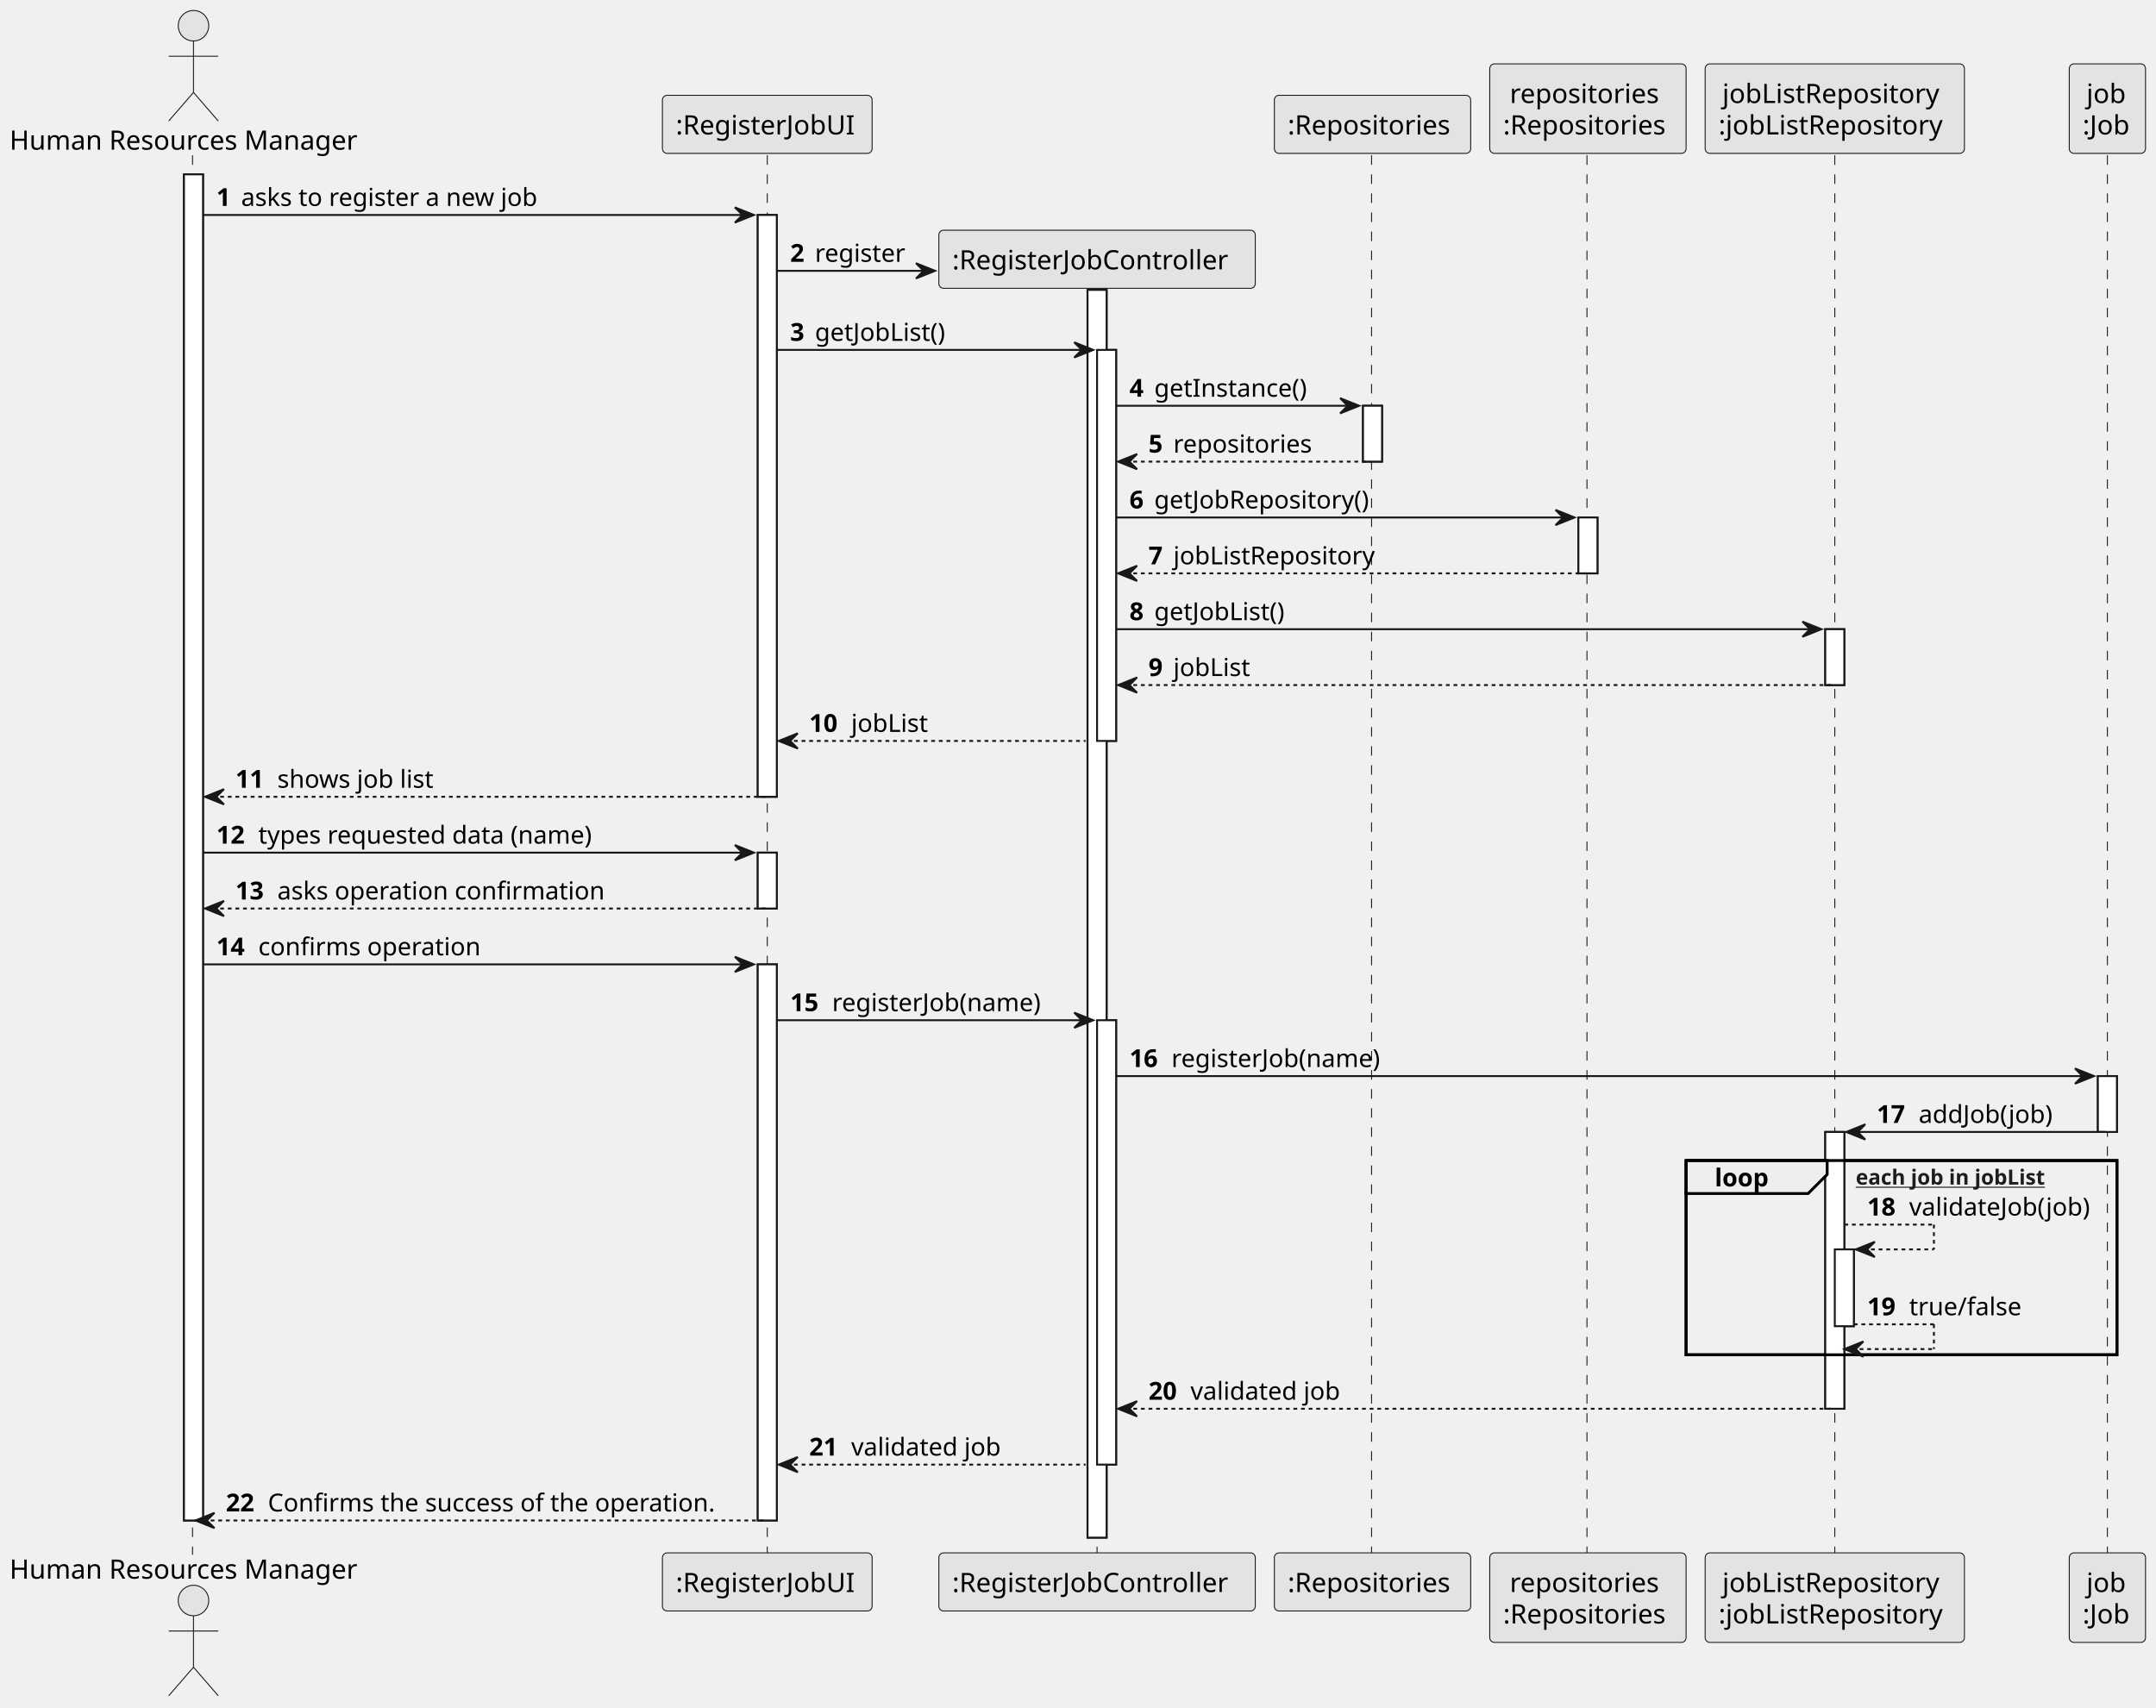
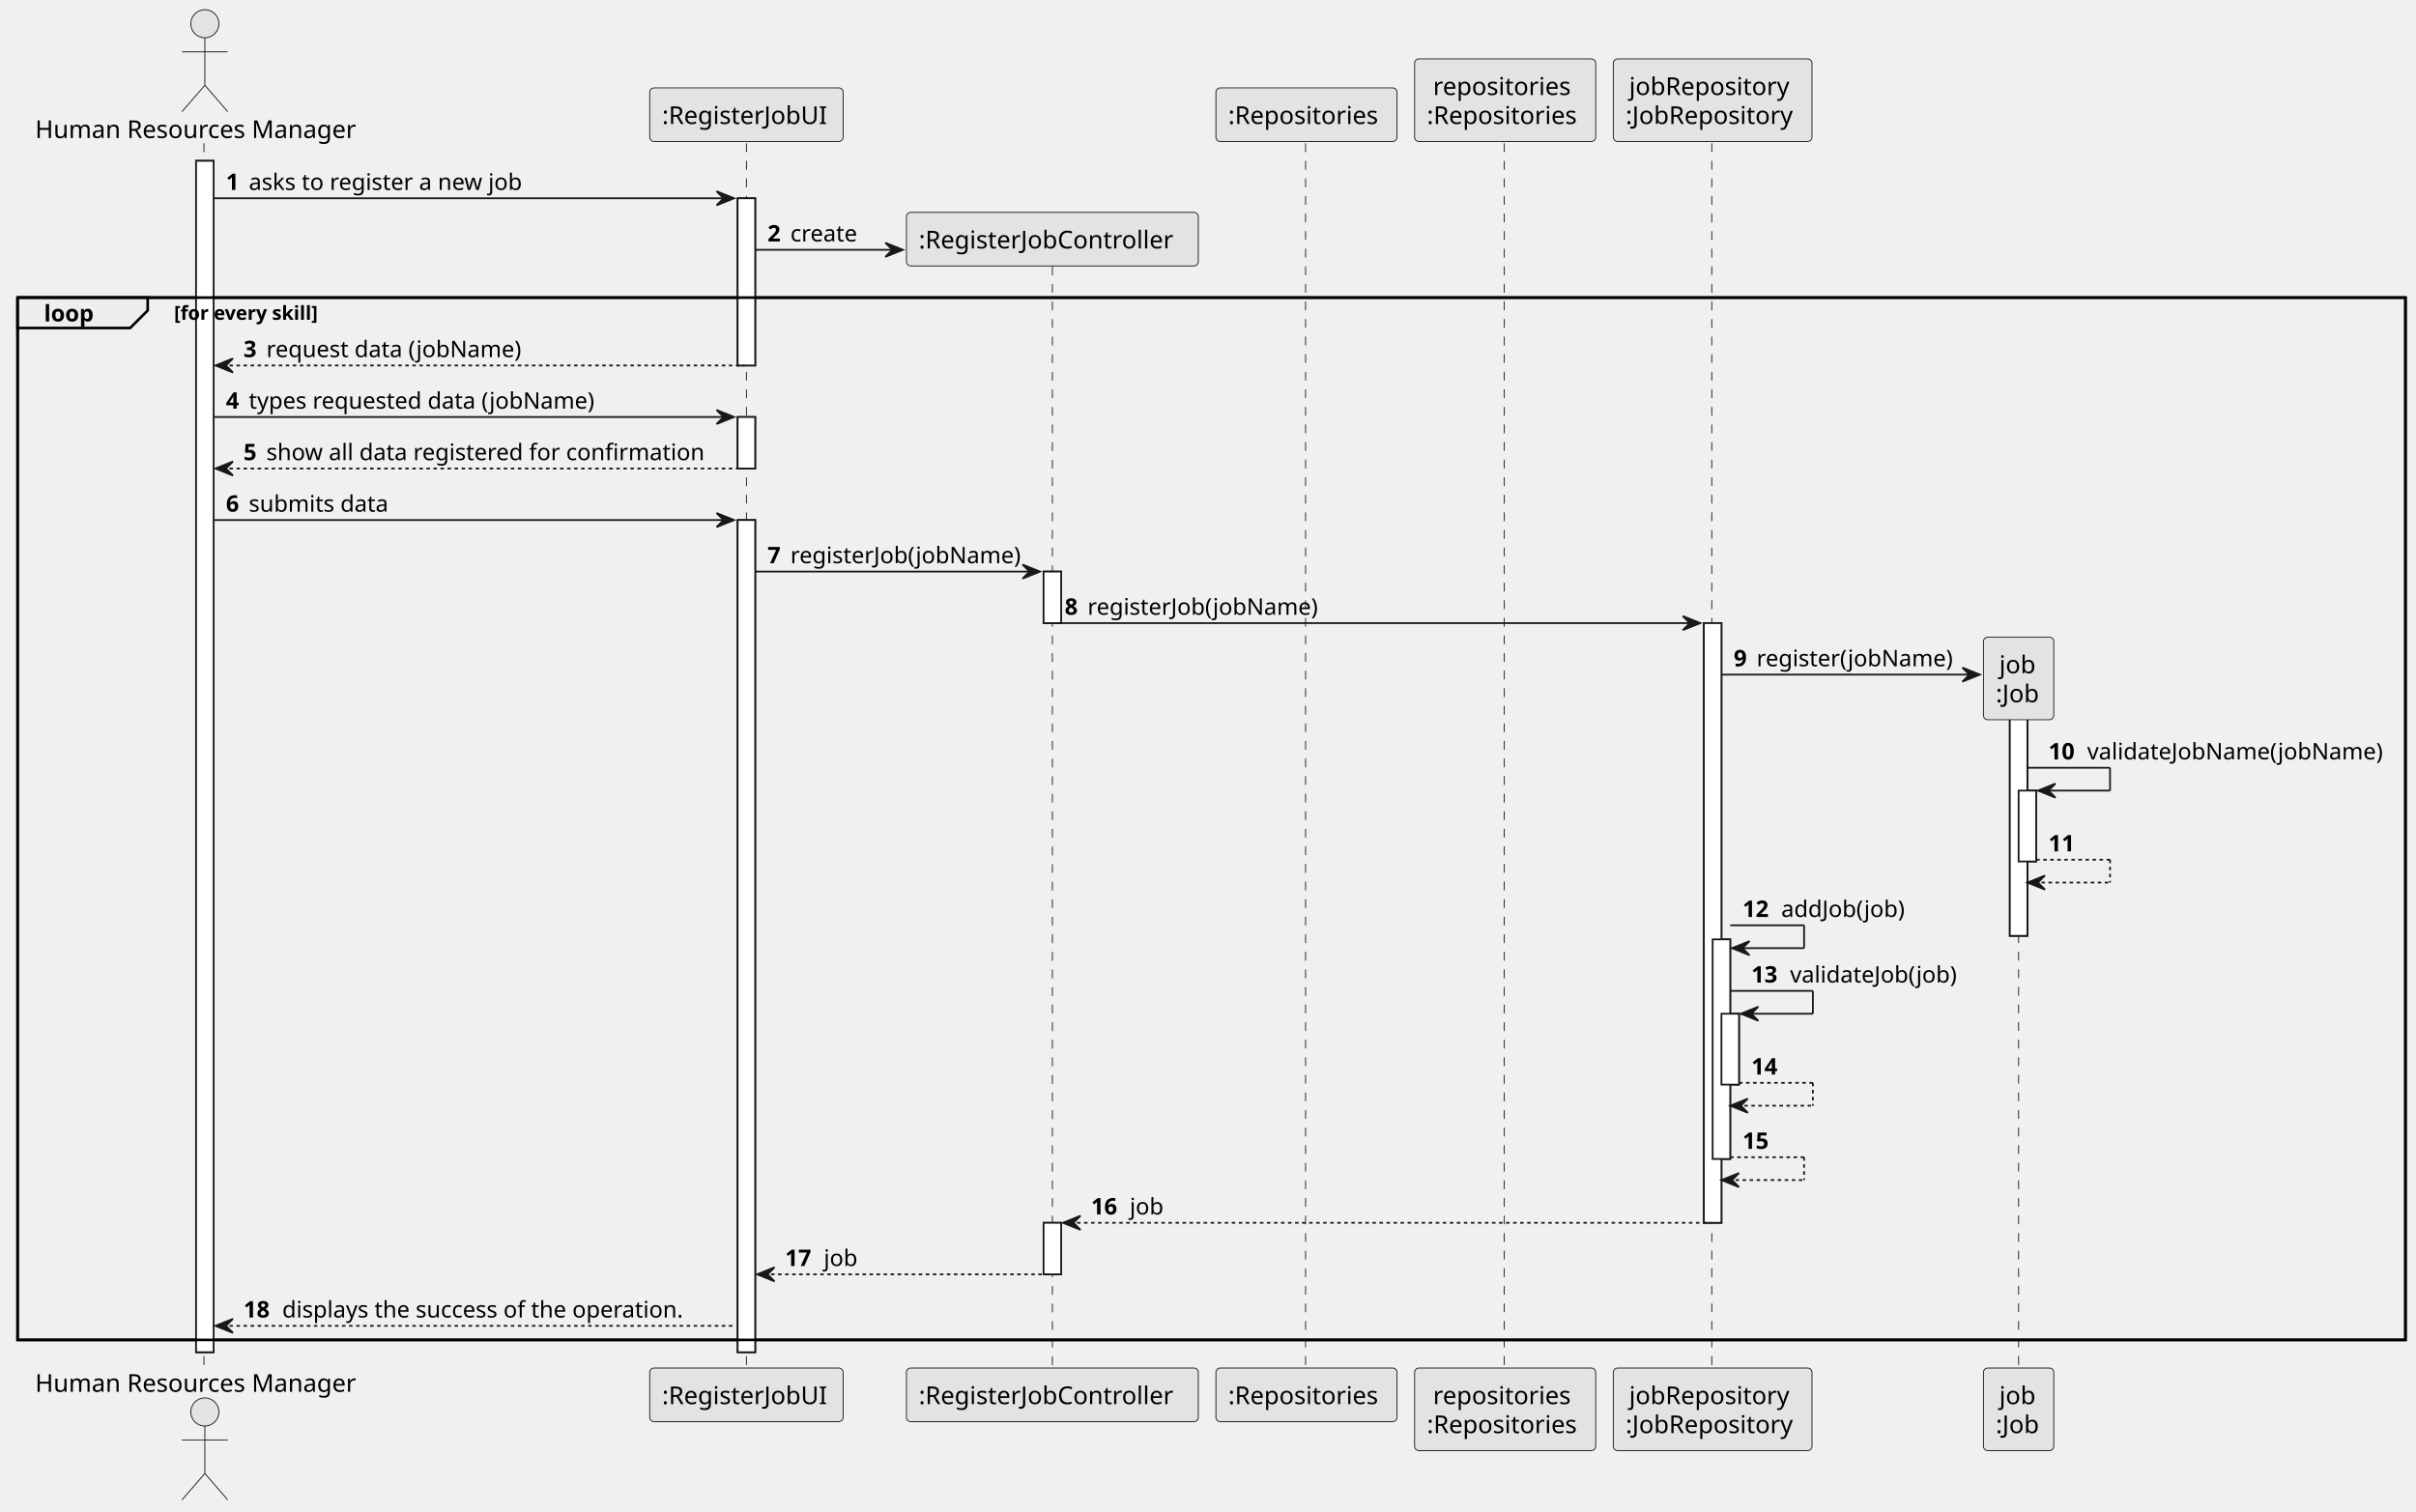
- <svg xmlns="http://www.w3.org/2000/svg" xmlns:xlink="http://www.w3.org/1999/xlink" contentStyleType="text/css" height="896px" preserveAspectRatio="none" style="width:1131px;height:896px;background:#FFFFFF;" version="1.1" viewBox="0 0 1131 896" width="1131px" zoomAndPan="magnify">
+ <svg xmlns="http://www.w3.org/2000/svg" contentStyleType="text/css" height="860px" preserveAspectRatio="none" style="width:1374px;height:860px;background:#FFFFFF;" version="1.1" viewBox="0 0 1374 860" width="1374px" zoomAndPan="magnify">
  <defs />
  <g>
-     <rect fill="#FFFFFF" height="706.32" style="stroke:#181818;stroke-width:1.0;" width="10" x="96.5" y="91.488" />
-     <rect fill="#FFFFFF" height="305.283" style="stroke:#181818;stroke-width:1.0;" width="10" x="397.5" y="112.799" />
-     <rect fill="#FFFFFF" height="29.311" style="stroke:#181818;stroke-width:1.0;" width="10" x="397.5" y="447.393" />
-     <rect fill="#FFFFFF" height="291.795" style="stroke:#181818;stroke-width:1.0;" width="10" x="397.5" y="506.014" />
-     <rect fill="#FFFFFF" height="654.699" style="stroke:#181818;stroke-width:1.0;" width="10" x="570.5" y="152.109" />
-     <rect fill="#FFFFFF" height="205.174" style="stroke:#181818;stroke-width:1.0;" width="10" x="575.5" y="183.598" />
-     <rect fill="#FFFFFF" height="233.174" style="stroke:#181818;stroke-width:1.0;" width="10" x="575.5" y="535.324" />
-     <rect fill="#FFFFFF" height="29.311" style="stroke:#181818;stroke-width:1.0;" width="10" x="715" y="212.908" />
-     <rect fill="#FFFFFF" height="29.311" style="stroke:#181818;stroke-width:1.0;" width="10" x="828" y="271.529" />
-     <rect fill="#FFFFFF" height="29.311" style="stroke:#181818;stroke-width:1.0;" width="10" x="957.5" y="330.15" />
-     <rect fill="#FFFFFF" height="145.242" style="stroke:#181818;stroke-width:1.0;" width="10" x="957.5" y="593.945" />
-     <rect fill="#FFFFFF" height="40.31" style="stroke:#181818;stroke-width:1.0;" width="10" x="962.5" y="655.566" />
-     <rect fill="#FFFFFF" height="29.311" style="stroke:#181818;stroke-width:1.0;" width="10" x="1100.5" y="564.635" />
-     <rect fill="none" height="101.932" style="stroke:#000000;stroke-width:1.5;" width="226" x="884.5" y="608.945" />
-     <line style="stroke:#181818;stroke-width:0.5;stroke-dasharray:5.0,5.0;" x1="101" x2="101" y1="81.488" y2="815.809" />
-     <line style="stroke:#181818;stroke-width:0.5;stroke-dasharray:5.0,5.0;" x1="402.5" x2="402.5" y1="81.488" y2="815.809" />
-     <line style="stroke:#181818;stroke-width:0.5;stroke-dasharray:5.0,5.0;" x1="575.5" x2="575.5" y1="151.543" y2="815.809" />
-     <line style="stroke:#181818;stroke-width:0.5;stroke-dasharray:5.0,5.0;" x1="719.5" x2="719.5" y1="81.488" y2="815.809" />
-     <line style="stroke:#181818;stroke-width:0.5;stroke-dasharray:5.0,5.0;" x1="832.5" x2="832.5" y1="81.488" y2="815.809" />
-     <line style="stroke:#181818;stroke-width:0.5;stroke-dasharray:5.0,5.0;" x1="962.5" x2="962.5" y1="81.488" y2="815.809" />
-     <line style="stroke:#181818;stroke-width:0.5;stroke-dasharray:5.0,5.0;" x1="1105.5" x2="1105.5" y1="81.488" y2="815.809" />
-     <text fill="#000000" font-family="sans-serif" font-size="14" lengthAdjust="spacing" textLength="187" x="5" y="78.535">Human Resources Manager</text>
-     <ellipse cx="101.5" cy="13.5" fill="#E3E3E3" rx="8" ry="8" style="stroke:#181818;stroke-width:0.5;" />
-     <path d="M101.5,21.5 L101.5,48.5 M88.5,29.5 L114.5,29.5 M101.5,48.5 L88.5,63.5 M101.5,48.5 L114.5,63.5 " fill="none" style="stroke:#181818;stroke-width:0.5;" />
-     <text fill="#000000" font-family="sans-serif" font-size="14" lengthAdjust="spacing" textLength="187" x="5" y="828.344">Human Resources Manager</text>
-     <ellipse cx="101.5" cy="839.797" fill="#E3E3E3" rx="8" ry="8" style="stroke:#181818;stroke-width:0.5;" />
-     <path d="M101.5,847.797 L101.5,874.797 M88.5,855.797 L114.5,855.797 M101.5,874.797 L88.5,889.797 M101.5,874.797 L114.5,889.797 " fill="none" style="stroke:#181818;stroke-width:0.5;" />
-     <rect fill="#E3E3E3" height="30.488" rx="2.5" ry="2.5" style="stroke:#181818;stroke-width:0.5;" width="110" x="347.5" y="50" />
-     <text fill="#000000" font-family="sans-serif" font-size="14" lengthAdjust="spacing" textLength="96" x="354.5" y="70.535">:RegisterJobUI</text>
-     <rect fill="#E3E3E3" height="30.488" rx="2.5" ry="2.5" style="stroke:#181818;stroke-width:0.5;" width="110" x="347.5" y="814.809" />
-     <text fill="#000000" font-family="sans-serif" font-size="14" lengthAdjust="spacing" textLength="96" x="354.5" y="835.344">:RegisterJobUI</text>
-     <rect fill="#E3E3E3" height="30.488" rx="2.5" ry="2.5" style="stroke:#181818;stroke-width:0.5;" width="166" x="492.5" y="814.809" />
-     <text fill="#000000" font-family="sans-serif" font-size="14" lengthAdjust="spacing" textLength="152" x="499.5" y="835.344">:RegisterJobController</text>
-     <rect fill="#E3E3E3" height="30.488" rx="2.5" ry="2.5" style="stroke:#181818;stroke-width:0.5;" width="103" x="668.5" y="50" />
-     <text fill="#000000" font-family="sans-serif" font-size="14" lengthAdjust="spacing" textLength="89" x="675.5" y="70.535">:Repositories</text>
-     <rect fill="#E3E3E3" height="30.488" rx="2.5" ry="2.5" style="stroke:#181818;stroke-width:0.5;" width="103" x="668.5" y="814.809" />
-     <text fill="#000000" font-family="sans-serif" font-size="14" lengthAdjust="spacing" textLength="89" x="675.5" y="835.344">:Repositories</text>
-     <rect fill="#E3E3E3" height="46.977" rx="2.5" ry="2.5" style="stroke:#181818;stroke-width:0.5;" width="103" x="781.5" y="33.512" />
-     <text fill="#000000" font-family="sans-serif" font-size="14" lengthAdjust="spacing" textLength="82" x="792" y="54.047">repositories</text>
-     <text fill="#000000" font-family="sans-serif" font-size="14" lengthAdjust="spacing" textLength="89" x="788.5" y="70.535">:Repositories</text>
-     <rect fill="#E3E3E3" height="46.977" rx="2.5" ry="2.5" style="stroke:#181818;stroke-width:0.5;" width="103" x="781.5" y="814.809" />
-     <text fill="#000000" font-family="sans-serif" font-size="14" lengthAdjust="spacing" textLength="82" x="792" y="835.344">repositories</text>
-     <text fill="#000000" font-family="sans-serif" font-size="14" lengthAdjust="spacing" textLength="89" x="788.5" y="851.832">:Repositories</text>
-     <rect fill="#E3E3E3" height="46.977" rx="2.5" ry="2.5" style="stroke:#181818;stroke-width:0.5;" width="136" x="894.5" y="33.512" />
-     <text fill="#000000" font-family="sans-serif" font-size="14" lengthAdjust="spacing" textLength="118" x="903.5" y="54.047">jobListRepository</text>
-     <text fill="#000000" font-family="sans-serif" font-size="14" lengthAdjust="spacing" textLength="122" x="901.5" y="70.535">:jobListRepository</text>
-     <rect fill="#E3E3E3" height="46.977" rx="2.5" ry="2.5" style="stroke:#181818;stroke-width:0.5;" width="136" x="894.5" y="814.809" />
-     <text fill="#000000" font-family="sans-serif" font-size="14" lengthAdjust="spacing" textLength="118" x="903.5" y="835.344">jobListRepository</text>
-     <text fill="#000000" font-family="sans-serif" font-size="14" lengthAdjust="spacing" textLength="122" x="901.5" y="851.832">:jobListRepository</text>
-     <rect fill="#E3E3E3" height="46.977" rx="2.5" ry="2.5" style="stroke:#181818;stroke-width:0.5;" width="40" x="1085.5" y="33.512" />
-     <text fill="#000000" font-family="sans-serif" font-size="14" lengthAdjust="spacing" textLength="22" x="1094.5" y="54.047">job</text>
-     <text fill="#000000" font-family="sans-serif" font-size="14" lengthAdjust="spacing" textLength="26" x="1092.5" y="70.535">:Job</text>
-     <rect fill="#E3E3E3" height="46.977" rx="2.5" ry="2.5" style="stroke:#181818;stroke-width:0.5;" width="40" x="1085.5" y="814.809" />
-     <text fill="#000000" font-family="sans-serif" font-size="14" lengthAdjust="spacing" textLength="22" x="1094.5" y="835.344">job</text>
-     <text fill="#000000" font-family="sans-serif" font-size="14" lengthAdjust="spacing" textLength="26" x="1092.5" y="851.832">:Job</text>
-     <rect fill="#FFFFFF" height="706.32" style="stroke:#181818;stroke-width:1.0;" width="10" x="96.5" y="91.488" />
-     <rect fill="#FFFFFF" height="305.283" style="stroke:#181818;stroke-width:1.0;" width="10" x="397.5" y="112.799" />
-     <rect fill="#FFFFFF" height="29.311" style="stroke:#181818;stroke-width:1.0;" width="10" x="397.5" y="447.393" />
-     <rect fill="#FFFFFF" height="291.795" style="stroke:#181818;stroke-width:1.0;" width="10" x="397.5" y="506.014" />
-     <rect fill="#FFFFFF" height="654.699" style="stroke:#181818;stroke-width:1.0;" width="10" x="570.5" y="152.109" />
-     <rect fill="#FFFFFF" height="205.174" style="stroke:#181818;stroke-width:1.0;" width="10" x="575.5" y="183.598" />
-     <rect fill="#FFFFFF" height="233.174" style="stroke:#181818;stroke-width:1.0;" width="10" x="575.5" y="535.324" />
-     <rect fill="#FFFFFF" height="29.311" style="stroke:#181818;stroke-width:1.0;" width="10" x="715" y="212.908" />
-     <rect fill="#FFFFFF" height="29.311" style="stroke:#181818;stroke-width:1.0;" width="10" x="828" y="271.529" />
-     <rect fill="#FFFFFF" height="29.311" style="stroke:#181818;stroke-width:1.0;" width="10" x="957.5" y="330.15" />
-     <rect fill="#FFFFFF" height="145.242" style="stroke:#181818;stroke-width:1.0;" width="10" x="957.5" y="593.945" />
-     <rect fill="#FFFFFF" height="40.31" style="stroke:#181818;stroke-width:1.0;" width="10" x="962.5" y="655.566" />
-     <rect fill="#FFFFFF" height="29.311" style="stroke:#181818;stroke-width:1.0;" width="10" x="1100.5" y="564.635" />
-     <polygon fill="#181818" points="385.5,108.799,395.5,112.799,385.5,116.799,389.5,112.799" style="stroke:#181818;stroke-width:1.0;" />
-     <line style="stroke:#181818;stroke-width:1.0;" x1="106.5" x2="391.5" y1="112.799" y2="112.799" />
-     <text fill="#000000" font-family="sans-serif" font-size="13" font-weight="bold" lengthAdjust="spacing" textLength="9" x="113.5" y="108.057">1</text>
-     <text fill="#000000" font-family="sans-serif" font-size="13" lengthAdjust="spacing" textLength="162" x="126.5" y="108.057">asks to register a new job</text>
-     <polygon fill="#181818" points="480.5,138.109,490.5,142.109,480.5,146.109,484.5,142.109" style="stroke:#181818;stroke-width:1.0;" />
-     <line style="stroke:#181818;stroke-width:1.0;" x1="407.5" x2="486.5" y1="142.109" y2="142.109" />
-     <text fill="#000000" font-family="sans-serif" font-size="13" font-weight="bold" lengthAdjust="spacing" textLength="9" x="414.5" y="137.367">2</text>
-     <text fill="#000000" font-family="sans-serif" font-size="13" lengthAdjust="spacing" textLength="48" x="427.5" y="137.367">register</text>
-     <rect fill="#E3E3E3" height="30.488" rx="2.5" ry="2.5" style="stroke:#181818;stroke-width:0.5;" width="166" x="492.5" y="120.799" />
-     <text fill="#000000" font-family="sans-serif" font-size="14" lengthAdjust="spacing" textLength="152" x="499.5" y="141.334">:RegisterJobController</text>
-     <polygon fill="#181818" points="563.5,179.598,573.5,183.598,563.5,187.598,567.5,183.598" style="stroke:#181818;stroke-width:1.0;" />
-     <line style="stroke:#181818;stroke-width:1.0;" x1="407.5" x2="569.5" y1="183.598" y2="183.598" />
-     <text fill="#000000" font-family="sans-serif" font-size="13" font-weight="bold" lengthAdjust="spacing" textLength="9" x="414.5" y="178.856">3</text>
-     <text fill="#000000" font-family="sans-serif" font-size="13" lengthAdjust="spacing" textLength="71" x="427.5" y="178.856">getJobList()</text>
-     <polygon fill="#181818" points="703,208.908,713,212.908,703,216.908,707,212.908" style="stroke:#181818;stroke-width:1.0;" />
-     <line style="stroke:#181818;stroke-width:1.0;" x1="585.5" x2="709" y1="212.908" y2="212.908" />
-     <text fill="#000000" font-family="sans-serif" font-size="13" font-weight="bold" lengthAdjust="spacing" textLength="9" x="592.5" y="208.166">4</text>
-     <text fill="#000000" font-family="sans-serif" font-size="13" lengthAdjust="spacing" textLength="81" x="605.5" y="208.166">getInstance()</text>
-     <polygon fill="#181818" points="596.5,238.219,586.5,242.219,596.5,246.219,592.5,242.219" style="stroke:#181818;stroke-width:1.0;" />
-     <line style="stroke:#181818;stroke-width:1.0;stroke-dasharray:2.0,2.0;" x1="590.5" x2="719" y1="242.219" y2="242.219" />
-     <text fill="#000000" font-family="sans-serif" font-size="13" font-weight="bold" lengthAdjust="spacing" textLength="9" x="602.5" y="237.477">5</text>
-     <text fill="#000000" font-family="sans-serif" font-size="13" lengthAdjust="spacing" textLength="75" x="615.5" y="237.477">repositories</text>
-     <polygon fill="#181818" points="816,267.529,826,271.529,816,275.529,820,271.529" style="stroke:#181818;stroke-width:1.0;" />
-     <line style="stroke:#181818;stroke-width:1.0;" x1="585.5" x2="822" y1="271.529" y2="271.529" />
-     <text fill="#000000" font-family="sans-serif" font-size="13" font-weight="bold" lengthAdjust="spacing" textLength="9" x="592.5" y="266.787">6</text>
-     <text fill="#000000" font-family="sans-serif" font-size="13" lengthAdjust="spacing" textLength="115" x="605.5" y="266.787">getJobRepository()</text>
-     <polygon fill="#181818" points="596.5,296.84,586.5,300.84,596.5,304.84,592.5,300.84" style="stroke:#181818;stroke-width:1.0;" />
-     <line style="stroke:#181818;stroke-width:1.0;stroke-dasharray:2.0,2.0;" x1="590.5" x2="832" y1="300.84" y2="300.84" />
-     <text fill="#000000" font-family="sans-serif" font-size="13" font-weight="bold" lengthAdjust="spacing" textLength="9" x="602.5" y="296.098">7</text>
-     <text fill="#000000" font-family="sans-serif" font-size="13" lengthAdjust="spacing" textLength="110" x="615.5" y="296.098">jobListRepository</text>
-     <polygon fill="#181818" points="945.5,326.15,955.5,330.15,945.5,334.15,949.5,330.15" style="stroke:#181818;stroke-width:1.0;" />
-     <line style="stroke:#181818;stroke-width:1.0;" x1="585.5" x2="951.5" y1="330.15" y2="330.15" />
-     <text fill="#000000" font-family="sans-serif" font-size="13" font-weight="bold" lengthAdjust="spacing" textLength="9" x="592.5" y="325.408">8</text>
-     <text fill="#000000" font-family="sans-serif" font-size="13" lengthAdjust="spacing" textLength="71" x="605.5" y="325.408">getJobList()</text>
-     <polygon fill="#181818" points="596.5,355.461,586.5,359.461,596.5,363.461,592.5,359.461" style="stroke:#181818;stroke-width:1.0;" />
-     <line style="stroke:#181818;stroke-width:1.0;stroke-dasharray:2.0,2.0;" x1="590.5" x2="961.5" y1="359.461" y2="359.461" />
-     <text fill="#000000" font-family="sans-serif" font-size="13" font-weight="bold" lengthAdjust="spacing" textLength="9" x="602.5" y="354.719">9</text>
-     <text fill="#000000" font-family="sans-serif" font-size="13" lengthAdjust="spacing" textLength="43" x="615.5" y="354.719">jobList</text>
-     <polygon fill="#181818" points="418.5,384.772,408.5,388.772,418.5,392.772,414.5,388.772" style="stroke:#181818;stroke-width:1.0;" />
-     <line style="stroke:#181818;stroke-width:1.0;stroke-dasharray:2.0,2.0;" x1="412.5" x2="569.5" y1="388.772" y2="388.772" />
-     <text fill="#000000" font-family="sans-serif" font-size="13" font-weight="bold" lengthAdjust="spacing" textLength="18" x="424.5" y="384.029">10</text>
-     <text fill="#000000" font-family="sans-serif" font-size="13" lengthAdjust="spacing" textLength="43" x="446.5" y="384.029">jobList</text>
-     <polygon fill="#181818" points="117.5,414.082,107.5,418.082,117.5,422.082,113.5,418.082" style="stroke:#181818;stroke-width:1.0;" />
-     <line style="stroke:#181818;stroke-width:1.0;stroke-dasharray:2.0,2.0;" x1="111.5" x2="401.5" y1="418.082" y2="418.082" />
-     <text fill="#000000" font-family="sans-serif" font-size="13" font-weight="bold" lengthAdjust="spacing" textLength="18" x="123.5" y="413.34">11</text>
-     <text fill="#000000" font-family="sans-serif" font-size="13" lengthAdjust="spacing" textLength="88" x="145.5" y="413.34">shows job list</text>
-     <polygon fill="#181818" points="385.5,443.393,395.5,447.393,385.5,451.393,389.5,447.393" style="stroke:#181818;stroke-width:1.0;" />
-     <line style="stroke:#181818;stroke-width:1.0;" x1="106.5" x2="391.5" y1="447.393" y2="447.393" />
-     <text fill="#000000" font-family="sans-serif" font-size="13" font-weight="bold" lengthAdjust="spacing" textLength="18" x="113.5" y="442.65">12</text>
-     <text fill="#000000" font-family="sans-serif" font-size="13" lengthAdjust="spacing" textLength="177" x="135.5" y="442.65">types requested data (name)</text>
-     <polygon fill="#181818" points="117.5,472.703,107.5,476.703,117.5,480.703,113.5,476.703" style="stroke:#181818;stroke-width:1.0;" />
-     <line style="stroke:#181818;stroke-width:1.0;stroke-dasharray:2.0,2.0;" x1="111.5" x2="401.5" y1="476.703" y2="476.703" />
-     <text fill="#000000" font-family="sans-serif" font-size="13" font-weight="bold" lengthAdjust="spacing" textLength="18" x="123.5" y="471.961">13</text>
-     <text fill="#000000" font-family="sans-serif" font-size="13" lengthAdjust="spacing" textLength="178" x="145.5" y="471.961">asks operation confirmation</text>
-     <polygon fill="#181818" points="385.5,502.014,395.5,506.014,385.5,510.014,389.5,506.014" style="stroke:#181818;stroke-width:1.0;" />
-     <line style="stroke:#181818;stroke-width:1.0;" x1="106.5" x2="391.5" y1="506.014" y2="506.014" />
-     <text fill="#000000" font-family="sans-serif" font-size="13" font-weight="bold" lengthAdjust="spacing" textLength="18" x="113.5" y="501.272">14</text>
-     <text fill="#000000" font-family="sans-serif" font-size="13" lengthAdjust="spacing" textLength="120" x="135.5" y="501.272">confirms operation</text>
-     <polygon fill="#181818" points="563.5,531.324,573.5,535.324,563.5,539.324,567.5,535.324" style="stroke:#181818;stroke-width:1.0;" />
-     <line style="stroke:#181818;stroke-width:1.0;" x1="407.5" x2="569.5" y1="535.324" y2="535.324" />
-     <text fill="#000000" font-family="sans-serif" font-size="13" font-weight="bold" lengthAdjust="spacing" textLength="18" x="414.5" y="530.582">15</text>
-     <text fill="#000000" font-family="sans-serif" font-size="13" lengthAdjust="spacing" textLength="110" x="436.5" y="530.582">registerJob(name)</text>
-     <polygon fill="#181818" points="1088.5,560.635,1098.5,564.635,1088.5,568.635,1092.5,564.635" style="stroke:#181818;stroke-width:1.0;" />
-     <line style="stroke:#181818;stroke-width:1.0;" x1="585.5" x2="1094.5" y1="564.635" y2="564.635" />
-     <text fill="#000000" font-family="sans-serif" font-size="13" font-weight="bold" lengthAdjust="spacing" textLength="18" x="592.5" y="559.893">16</text>
-     <text fill="#000000" font-family="sans-serif" font-size="13" lengthAdjust="spacing" textLength="110" x="614.5" y="559.893">registerJob(name)</text>
-     <polygon fill="#181818" points="978.5,589.945,968.5,593.945,978.5,597.945,974.5,593.945" style="stroke:#181818;stroke-width:1.0;" />
-     <line style="stroke:#181818;stroke-width:1.0;" x1="972.5" x2="1104.5" y1="593.945" y2="593.945" />
-     <text fill="#000000" font-family="sans-serif" font-size="13" font-weight="bold" lengthAdjust="spacing" textLength="18" x="984.5" y="589.203">17</text>
-     <text fill="#000000" font-family="sans-serif" font-size="13" lengthAdjust="spacing" textLength="71" x="1006.5" y="589.203">addJob(job)</text>
-     <path d="M884.5,608.945 L958.5,608.945 L958.5,616.256 L948.5,626.256 L884.5,626.256 L884.5,608.945 " fill="#EEEEEE" style="stroke:#000000;stroke-width:1.5;" />
-     <rect fill="none" height="101.932" style="stroke:#000000;stroke-width:1.5;" width="226" x="884.5" y="608.945" />
-     <text fill="#000000" font-family="sans-serif" font-size="13" font-weight="bold" lengthAdjust="spacing" textLength="29" x="899.5" y="622.514">loop</text>
-     <a href="for" target="_top" title="for" xlink:actuate="onRequest" xlink:href="for" xlink:show="new" xlink:title="for" xlink:type="simple">
-       <text fill="#1D1D1D" font-family="sans-serif" font-size="11" font-weight="bold" lengthAdjust="spacing" text-decoration="underline" textLength="104" x="973.5" y="621.58">each job in jobList</text>
-     </a>
-     <line style="stroke:#181818;stroke-width:1.0;stroke-dasharray:2.0,2.0;" x1="967.5" x2="1014.5" y1="642.566" y2="642.566" />
-     <line style="stroke:#181818;stroke-width:1.0;stroke-dasharray:2.0,2.0;" x1="1014.5" x2="1014.5" y1="642.566" y2="655.566" />
-     <line style="stroke:#181818;stroke-width:1.0;stroke-dasharray:2.0,2.0;" x1="973.5" x2="1014.5" y1="655.566" y2="655.566" />
-     <polygon fill="#181818" points="983.5,651.566,973.5,655.566,983.5,659.566,979.5,655.566" style="stroke:#181818;stroke-width:1.0;" />
-     <text fill="#000000" font-family="sans-serif" font-size="13" font-weight="bold" lengthAdjust="spacing" textLength="18" x="979.5" y="637.824">18</text>
-     <text fill="#000000" font-family="sans-serif" font-size="13" lengthAdjust="spacing" textLength="97" x="1001.5" y="637.824">validateJob(job)</text>
-     <line style="stroke:#181818;stroke-width:1.0;stroke-dasharray:2.0,2.0;" x1="972.5" x2="1014.5" y1="694.877" y2="694.877" />
-     <line style="stroke:#181818;stroke-width:1.0;stroke-dasharray:2.0,2.0;" x1="1014.5" x2="1014.5" y1="694.877" y2="707.877" />
-     <line style="stroke:#181818;stroke-width:1.0;stroke-dasharray:2.0,2.0;" x1="967.5" x2="1014.5" y1="707.877" y2="707.877" />
-     <polygon fill="#181818" points="977.5,703.877,967.5,707.877,977.5,711.877,973.5,707.877" style="stroke:#181818;stroke-width:1.0;" />
-     <text fill="#000000" font-family="sans-serif" font-size="13" font-weight="bold" lengthAdjust="spacing" textLength="18" x="979.5" y="690.135">19</text>
-     <text fill="#000000" font-family="sans-serif" font-size="13" lengthAdjust="spacing" textLength="62" x="1001.5" y="690.135">true/false</text>
-     <polygon fill="#181818" points="596.5,735.188,586.5,739.188,596.5,743.188,592.5,739.188" style="stroke:#181818;stroke-width:1.0;" />
-     <line style="stroke:#181818;stroke-width:1.0;stroke-dasharray:2.0,2.0;" x1="590.5" x2="961.5" y1="739.188" y2="739.188" />
-     <text fill="#000000" font-family="sans-serif" font-size="13" font-weight="bold" lengthAdjust="spacing" textLength="18" x="602.5" y="734.445">20</text>
-     <text fill="#000000" font-family="sans-serif" font-size="13" lengthAdjust="spacing" textLength="81" x="624.5" y="734.445">validated job</text>
-     <polygon fill="#181818" points="418.5,764.498,408.5,768.498,418.5,772.498,414.5,768.498" style="stroke:#181818;stroke-width:1.0;" />
-     <line style="stroke:#181818;stroke-width:1.0;stroke-dasharray:2.0,2.0;" x1="412.5" x2="569.5" y1="768.498" y2="768.498" />
-     <text fill="#000000" font-family="sans-serif" font-size="13" font-weight="bold" lengthAdjust="spacing" textLength="18" x="424.5" y="763.756">21</text>
-     <text fill="#000000" font-family="sans-serif" font-size="13" lengthAdjust="spacing" textLength="81" x="446.5" y="763.756">validated job</text>
-     <polygon fill="#181818" points="112.5,793.809,102.5,797.809,112.5,801.809,108.5,797.809" style="stroke:#181818;stroke-width:1.0;" />
-     <line style="stroke:#181818;stroke-width:1.0;stroke-dasharray:2.0,2.0;" x1="106.5" x2="401.5" y1="797.809" y2="797.809" />
-     <text fill="#000000" font-family="sans-serif" font-size="13" font-weight="bold" lengthAdjust="spacing" textLength="18" x="118.5" y="793.066">22</text>
-     <text fill="#000000" font-family="sans-serif" font-size="13" lengthAdjust="spacing" textLength="245" x="140.5" y="793.066">Confirms the success of the operation.</text>
+     <rect fill="#FFFFFF" height="677.744" style="stroke:#181818;stroke-width:1.0;" width="10" x="111.5" y="91.488" />
+     <rect fill="#FFFFFF" height="95.109" style="stroke:#181818;stroke-width:1.0;" width="10" x="419.5" y="112.799" />
+     <rect fill="#FFFFFF" height="29.311" style="stroke:#181818;stroke-width:1.0;" width="10" x="419.5" y="237.219" />
+     <rect fill="#FFFFFF" height="473.393" style="stroke:#181818;stroke-width:1.0;" width="10" x="419.5" y="295.84" />
+     <rect fill="#FFFFFF" height="29.311" style="stroke:#181818;stroke-width:1.0;" width="10" x="593.5" y="325.15" />
+     <rect fill="#FFFFFF" height="29.311" style="stroke:#181818;stroke-width:1.0;" width="10" x="593.5" y="695.611" />
+     <rect fill="#FFFFFF" height="341.15" style="stroke:#181818;stroke-width:1.0;" width="10" x="969" y="354.461" />
+     <rect fill="#FFFFFF" height="124.932" style="stroke:#181818;stroke-width:1.0;" width="10" x="974" y="534.369" />
+     <rect fill="#FFFFFF" height="40.31" style="stroke:#181818;stroke-width:1.0;" width="10" x="979" y="576.68" />
+     <rect fill="#FFFFFF" height="138.598" style="stroke:#181818;stroke-width:1.0;" width="10" x="1143" y="393.772" />
+     <rect fill="#FFFFFF" height="40.31" style="stroke:#181818;stroke-width:1.0;" width="10" x="1148" y="449.748" />
+     <rect fill="none" height="592.945" style="stroke:#000000;stroke-width:1.5;" width="1358" x="10" y="169.287" />
+     <line style="stroke:#181818;stroke-width:0.5;stroke-dasharray:5.0,5.0;" x1="116" x2="116" y1="81.488" y2="779.232" />
+     <line style="stroke:#181818;stroke-width:0.5;stroke-dasharray:5.0,5.0;" x1="424.5" x2="424.5" y1="81.488" y2="779.232" />
+     <line style="stroke:#181818;stroke-width:0.5;stroke-dasharray:5.0,5.0;" x1="598.5" x2="598.5" y1="151.543" y2="779.232" />
+     <line style="stroke:#181818;stroke-width:0.5;stroke-dasharray:5.0,5.0;" x1="742.5" x2="742.5" y1="81.488" y2="779.232" />
+     <line style="stroke:#181818;stroke-width:0.5;stroke-dasharray:5.0,5.0;" x1="855.5" x2="855.5" y1="81.488" y2="779.232" />
+     <line style="stroke:#181818;stroke-width:0.5;stroke-dasharray:5.0,5.0;" x1="973.5" x2="973.5" y1="81.488" y2="779.232" />
+     <line style="stroke:#181818;stroke-width:0.5;stroke-dasharray:5.0,5.0;" x1="1148" x2="1148" y1="401.449" y2="779.232" />
+     <text fill="#000000" font-family="sans-serif" font-size="14" lengthAdjust="spacing" textLength="187" x="20" y="78.535">Human Resources Manager</text>
+     <ellipse cx="116.5" cy="13.5" fill="#E3E3E3" rx="8" ry="8" style="stroke:#181818;stroke-width:0.5;" />
+     <path d="M116.5,21.5 L116.5,48.5 M103.5,29.5 L129.5,29.5 M116.5,48.5 L103.5,63.5 M116.5,48.5 L129.5,63.5 " fill="none" style="stroke:#181818;stroke-width:0.5;" />
+     <text fill="#000000" font-family="sans-serif" font-size="14" lengthAdjust="spacing" textLength="187" x="20" y="791.768">Human Resources Manager</text>
+     <ellipse cx="116.5" cy="803.221" fill="#E3E3E3" rx="8" ry="8" style="stroke:#181818;stroke-width:0.5;" />
+     <path d="M116.5,811.221 L116.5,838.221 M103.5,819.221 L129.5,819.221 M116.5,838.221 L103.5,853.221 M116.5,838.221 L129.5,853.221 " fill="none" style="stroke:#181818;stroke-width:0.5;" />
+     <rect fill="#E3E3E3" height="30.488" rx="2.5" ry="2.5" style="stroke:#181818;stroke-width:0.5;" width="110" x="369.5" y="50" />
+     <text fill="#000000" font-family="sans-serif" font-size="14" lengthAdjust="spacing" textLength="96" x="376.5" y="70.535">:RegisterJobUI</text>
+     <rect fill="#E3E3E3" height="30.488" rx="2.5" ry="2.5" style="stroke:#181818;stroke-width:0.5;" width="110" x="369.5" y="778.232" />
+     <text fill="#000000" font-family="sans-serif" font-size="14" lengthAdjust="spacing" textLength="96" x="376.5" y="798.768">:RegisterJobUI</text>
+     <rect fill="#E3E3E3" height="30.488" rx="2.5" ry="2.5" style="stroke:#181818;stroke-width:0.5;" width="166" x="515.5" y="778.232" />
+     <text fill="#000000" font-family="sans-serif" font-size="14" lengthAdjust="spacing" textLength="152" x="522.5" y="798.768">:RegisterJobController</text>
+     <rect fill="#E3E3E3" height="30.488" rx="2.5" ry="2.5" style="stroke:#181818;stroke-width:0.5;" width="103" x="691.5" y="50" />
+     <text fill="#000000" font-family="sans-serif" font-size="14" lengthAdjust="spacing" textLength="89" x="698.5" y="70.535">:Repositories</text>
+     <rect fill="#E3E3E3" height="30.488" rx="2.5" ry="2.5" style="stroke:#181818;stroke-width:0.5;" width="103" x="691.5" y="778.232" />
+     <text fill="#000000" font-family="sans-serif" font-size="14" lengthAdjust="spacing" textLength="89" x="698.5" y="798.768">:Repositories</text>
+     <rect fill="#E3E3E3" height="46.977" rx="2.5" ry="2.5" style="stroke:#181818;stroke-width:0.5;" width="103" x="804.5" y="33.512" />
+     <text fill="#000000" font-family="sans-serif" font-size="14" lengthAdjust="spacing" textLength="82" x="815" y="54.047">repositories</text>
+     <text fill="#000000" font-family="sans-serif" font-size="14" lengthAdjust="spacing" textLength="89" x="811.5" y="70.535">:Repositories</text>
+     <rect fill="#E3E3E3" height="46.977" rx="2.5" ry="2.5" style="stroke:#181818;stroke-width:0.5;" width="103" x="804.5" y="778.232" />
+     <text fill="#000000" font-family="sans-serif" font-size="14" lengthAdjust="spacing" textLength="82" x="815" y="798.768">repositories</text>
+     <text fill="#000000" font-family="sans-serif" font-size="14" lengthAdjust="spacing" textLength="89" x="811.5" y="815.256">:Repositories</text>
+     <rect fill="#E3E3E3" height="46.977" rx="2.5" ry="2.5" style="stroke:#181818;stroke-width:0.5;" width="113" x="917.5" y="33.512" />
+     <text fill="#000000" font-family="sans-serif" font-size="14" lengthAdjust="spacing" textLength="95" x="926.5" y="54.047">jobRepository</text>
+     <text fill="#000000" font-family="sans-serif" font-size="14" lengthAdjust="spacing" textLength="99" x="924.5" y="70.535">:JobRepository</text>
+     <rect fill="#E3E3E3" height="46.977" rx="2.5" ry="2.5" style="stroke:#181818;stroke-width:0.5;" width="113" x="917.5" y="778.232" />
+     <text fill="#000000" font-family="sans-serif" font-size="14" lengthAdjust="spacing" textLength="95" x="926.5" y="798.768">jobRepository</text>
+     <text fill="#000000" font-family="sans-serif" font-size="14" lengthAdjust="spacing" textLength="99" x="924.5" y="815.256">:JobRepository</text>
+     <rect fill="#E3E3E3" height="46.977" rx="2.5" ry="2.5" style="stroke:#181818;stroke-width:0.5;" width="40" x="1128" y="778.232" />
+     <text fill="#000000" font-family="sans-serif" font-size="14" lengthAdjust="spacing" textLength="22" x="1137" y="798.768">job</text>
+     <text fill="#000000" font-family="sans-serif" font-size="14" lengthAdjust="spacing" textLength="26" x="1135" y="815.256">:Job</text>
+     <rect fill="#FFFFFF" height="677.744" style="stroke:#181818;stroke-width:1.0;" width="10" x="111.5" y="91.488" />
+     <rect fill="#FFFFFF" height="95.109" style="stroke:#181818;stroke-width:1.0;" width="10" x="419.5" y="112.799" />
+     <rect fill="#FFFFFF" height="29.311" style="stroke:#181818;stroke-width:1.0;" width="10" x="419.5" y="237.219" />
+     <rect fill="#FFFFFF" height="473.393" style="stroke:#181818;stroke-width:1.0;" width="10" x="419.5" y="295.84" />
+     <rect fill="#FFFFFF" height="29.311" style="stroke:#181818;stroke-width:1.0;" width="10" x="593.5" y="325.15" />
+     <rect fill="#FFFFFF" height="29.311" style="stroke:#181818;stroke-width:1.0;" width="10" x="593.5" y="695.611" />
+     <rect fill="#FFFFFF" height="341.15" style="stroke:#181818;stroke-width:1.0;" width="10" x="969" y="354.461" />
+     <rect fill="#FFFFFF" height="124.932" style="stroke:#181818;stroke-width:1.0;" width="10" x="974" y="534.369" />
+     <rect fill="#FFFFFF" height="40.31" style="stroke:#181818;stroke-width:1.0;" width="10" x="979" y="576.68" />
+     <rect fill="#FFFFFF" height="138.598" style="stroke:#181818;stroke-width:1.0;" width="10" x="1143" y="393.772" />
+     <rect fill="#FFFFFF" height="40.31" style="stroke:#181818;stroke-width:1.0;" width="10" x="1148" y="449.748" />
+     <polygon fill="#181818" points="407.5,108.799,417.5,112.799,407.5,116.799,411.5,112.799" style="stroke:#181818;stroke-width:1.0;" />
+     <line style="stroke:#181818;stroke-width:1.0;" x1="121.5" x2="413.5" y1="112.799" y2="112.799" />
+     <text fill="#000000" font-family="sans-serif" font-size="13" font-weight="bold" lengthAdjust="spacing" textLength="9" x="128.5" y="108.057">1</text>
+     <text fill="#000000" font-family="sans-serif" font-size="13" lengthAdjust="spacing" textLength="162" x="141.5" y="108.057">asks to register a new job</text>
+     <polygon fill="#181818" points="503.5,138.109,513.5,142.109,503.5,146.109,507.5,142.109" style="stroke:#181818;stroke-width:1.0;" />
+     <line style="stroke:#181818;stroke-width:1.0;" x1="429.5" x2="509.5" y1="142.109" y2="142.109" />
+     <text fill="#000000" font-family="sans-serif" font-size="13" font-weight="bold" lengthAdjust="spacing" textLength="9" x="436.5" y="137.367">2</text>
+     <text fill="#000000" font-family="sans-serif" font-size="13" lengthAdjust="spacing" textLength="38" x="449.5" y="137.367">create</text>
+     <rect fill="#E3E3E3" height="30.488" rx="2.5" ry="2.5" style="stroke:#181818;stroke-width:0.5;" width="166" x="515.5" y="120.799" />
+     <text fill="#000000" font-family="sans-serif" font-size="14" lengthAdjust="spacing" textLength="152" x="522.5" y="141.334">:RegisterJobController</text>
+     <path d="M10,169.287 L84,169.287 L84,176.598 L74,186.598 L10,186.598 L10,169.287 " fill="#EEEEEE" style="stroke:#000000;stroke-width:1.5;" />
+     <rect fill="none" height="592.945" style="stroke:#000000;stroke-width:1.5;" width="1358" x="10" y="169.287" />
+     <text fill="#000000" font-family="sans-serif" font-size="13" font-weight="bold" lengthAdjust="spacing" textLength="29" x="25" y="182.856">loop</text>
+     <text fill="#000000" font-family="sans-serif" font-size="11" font-weight="bold" lengthAdjust="spacing" textLength="88" x="99" y="181.922">[for every skill]</text>
+     <polygon fill="#181818" points="132.5,203.908,122.5,207.908,132.5,211.908,128.5,207.908" style="stroke:#181818;stroke-width:1.0;" />
+     <line style="stroke:#181818;stroke-width:1.0;stroke-dasharray:2.0,2.0;" x1="126.5" x2="423.5" y1="207.908" y2="207.908" />
+     <text fill="#000000" font-family="sans-serif" font-size="13" font-weight="bold" lengthAdjust="spacing" textLength="9" x="138.5" y="203.166">3</text>
+     <text fill="#000000" font-family="sans-serif" font-size="13" lengthAdjust="spacing" textLength="146" x="151.5" y="203.166">request data (jobName)</text>
+     <polygon fill="#181818" points="407.5,233.219,417.5,237.219,407.5,241.219,411.5,237.219" style="stroke:#181818;stroke-width:1.0;" />
+     <line style="stroke:#181818;stroke-width:1.0;" x1="121.5" x2="413.5" y1="237.219" y2="237.219" />
+     <text fill="#000000" font-family="sans-serif" font-size="13" font-weight="bold" lengthAdjust="spacing" textLength="9" x="128.5" y="232.477">4</text>
+     <text fill="#000000" font-family="sans-serif" font-size="13" lengthAdjust="spacing" textLength="199" x="141.5" y="232.477">types requested data (jobName)</text>
+     <polygon fill="#181818" points="132.5,262.529,122.5,266.529,132.5,270.529,128.5,266.529" style="stroke:#181818;stroke-width:1.0;" />
+     <line style="stroke:#181818;stroke-width:1.0;stroke-dasharray:2.0,2.0;" x1="126.5" x2="423.5" y1="266.529" y2="266.529" />
+     <text fill="#000000" font-family="sans-serif" font-size="13" font-weight="bold" lengthAdjust="spacing" textLength="9" x="138.5" y="261.787">5</text>
+     <text fill="#000000" font-family="sans-serif" font-size="13" lengthAdjust="spacing" textLength="261" x="151.5" y="261.787">show all data registered  for confirmation</text>
+     <polygon fill="#181818" points="407.5,291.84,417.5,295.84,407.5,299.84,411.5,295.84" style="stroke:#181818;stroke-width:1.0;" />
+     <line style="stroke:#181818;stroke-width:1.0;" x1="121.5" x2="413.5" y1="295.84" y2="295.84" />
+     <text fill="#000000" font-family="sans-serif" font-size="13" font-weight="bold" lengthAdjust="spacing" textLength="9" x="128.5" y="291.098">6</text>
+     <text fill="#000000" font-family="sans-serif" font-size="13" lengthAdjust="spacing" textLength="82" x="141.5" y="291.098">submits data</text>
+     <polygon fill="#181818" points="581.5,321.15,591.5,325.15,581.5,329.15,585.5,325.15" style="stroke:#181818;stroke-width:1.0;" />
+     <line style="stroke:#181818;stroke-width:1.0;" x1="429.5" x2="587.5" y1="325.15" y2="325.15" />
+     <text fill="#000000" font-family="sans-serif" font-size="13" font-weight="bold" lengthAdjust="spacing" textLength="9" x="436.5" y="320.408">7</text>
+     <text fill="#000000" font-family="sans-serif" font-size="13" lengthAdjust="spacing" textLength="132" x="449.5" y="320.408">registerJob(jobName)</text>
+     <polygon fill="#181818" points="957,350.461,967,354.461,957,358.461,961,354.461" style="stroke:#181818;stroke-width:1.0;" />
+     <line style="stroke:#181818;stroke-width:1.0;" x1="598.5" x2="963" y1="354.461" y2="354.461" />
+     <text fill="#000000" font-family="sans-serif" font-size="13" font-weight="bold" lengthAdjust="spacing" textLength="9" x="605.5" y="349.719">8</text>
+     <text fill="#000000" font-family="sans-serif" font-size="13" lengthAdjust="spacing" textLength="132" x="618.5" y="349.719">registerJob(jobName)</text>
+     <polygon fill="#181818" points="1116,379.772,1126,383.772,1116,387.772,1120,383.772" style="stroke:#181818;stroke-width:1.0;" />
+     <line style="stroke:#181818;stroke-width:1.0;" x1="979" x2="1122" y1="383.772" y2="383.772" />
+     <text fill="#000000" font-family="sans-serif" font-size="13" font-weight="bold" lengthAdjust="spacing" textLength="9" x="986" y="379.029">9</text>
+     <text fill="#000000" font-family="sans-serif" font-size="13" lengthAdjust="spacing" textLength="112" x="999" y="379.029">register(jobName)</text>
+     <rect fill="#E3E3E3" height="46.977" rx="2.5" ry="2.5" style="stroke:#181818;stroke-width:0.5;" width="40" x="1128" y="362.461" />
+     <text fill="#000000" font-family="sans-serif" font-size="14" lengthAdjust="spacing" textLength="22" x="1137" y="382.996">job</text>
+     <text fill="#000000" font-family="sans-serif" font-size="14" lengthAdjust="spacing" textLength="26" x="1135" y="399.484">:Job</text>
+     <line style="stroke:#181818;stroke-width:1.0;" x1="1153" x2="1200" y1="436.748" y2="436.748" />
+     <line style="stroke:#181818;stroke-width:1.0;" x1="1200" x2="1200" y1="436.748" y2="449.748" />
+     <line style="stroke:#181818;stroke-width:1.0;" x1="1159" x2="1200" y1="449.748" y2="449.748" />
+     <polygon fill="#181818" points="1169,445.748,1159,449.748,1169,453.748,1165,449.748" style="stroke:#181818;stroke-width:1.0;" />
+     <text fill="#000000" font-family="sans-serif" font-size="13" font-weight="bold" lengthAdjust="spacing" textLength="18" x="1165" y="432.006">10</text>
+     <text fill="#000000" font-family="sans-serif" font-size="13" lengthAdjust="spacing" textLength="169" x="1187" y="432.006">validateJobName(jobName)</text>
+     <line style="stroke:#181818;stroke-width:1.0;stroke-dasharray:2.0,2.0;" x1="1158" x2="1200" y1="489.059" y2="489.059" />
+     <line style="stroke:#181818;stroke-width:1.0;stroke-dasharray:2.0,2.0;" x1="1200" x2="1200" y1="489.059" y2="502.059" />
+     <line style="stroke:#181818;stroke-width:1.0;stroke-dasharray:2.0,2.0;" x1="1153" x2="1200" y1="502.059" y2="502.059" />
+     <polygon fill="#181818" points="1163,498.059,1153,502.059,1163,506.059,1159,502.059" style="stroke:#181818;stroke-width:1.0;" />
+     <text fill="#000000" font-family="sans-serif" font-size="13" font-weight="bold" lengthAdjust="spacing" textLength="18" x="1165" y="484.316">11</text>
+     <text fill="#000000" font-family="sans-serif" font-size="13" lengthAdjust="spacing" textLength="4" x="1187" y="484.316"> </text>
+     <line style="stroke:#181818;stroke-width:1.0;" x1="984" x2="1026" y1="526.369" y2="526.369" />
+     <line style="stroke:#181818;stroke-width:1.0;" x1="1026" x2="1026" y1="526.369" y2="539.369" />
+     <line style="stroke:#181818;stroke-width:1.0;" x1="985" x2="1026" y1="539.369" y2="539.369" />
+     <polygon fill="#181818" points="995,535.369,985,539.369,995,543.369,991,539.369" style="stroke:#181818;stroke-width:1.0;" />
+     <text fill="#000000" font-family="sans-serif" font-size="13" font-weight="bold" lengthAdjust="spacing" textLength="18" x="991" y="521.627">12</text>
+     <text fill="#000000" font-family="sans-serif" font-size="13" lengthAdjust="spacing" textLength="71" x="1013" y="521.627">addJob(job)</text>
+     <line style="stroke:#181818;stroke-width:1.0;" x1="984" x2="1031" y1="563.68" y2="563.68" />
+     <line style="stroke:#181818;stroke-width:1.0;" x1="1031" x2="1031" y1="563.68" y2="576.68" />
+     <line style="stroke:#181818;stroke-width:1.0;" x1="990" x2="1031" y1="576.68" y2="576.68" />
+     <polygon fill="#181818" points="1000,572.68,990,576.68,1000,580.68,996,576.68" style="stroke:#181818;stroke-width:1.0;" />
+     <text fill="#000000" font-family="sans-serif" font-size="13" font-weight="bold" lengthAdjust="spacing" textLength="18" x="996" y="558.938">13</text>
+     <text fill="#000000" font-family="sans-serif" font-size="13" lengthAdjust="spacing" textLength="97" x="1018" y="558.938">validateJob(job)</text>
+     <line style="stroke:#181818;stroke-width:1.0;stroke-dasharray:2.0,2.0;" x1="989" x2="1031" y1="615.99" y2="615.99" />
+     <line style="stroke:#181818;stroke-width:1.0;stroke-dasharray:2.0,2.0;" x1="1031" x2="1031" y1="615.99" y2="628.99" />
+     <line style="stroke:#181818;stroke-width:1.0;stroke-dasharray:2.0,2.0;" x1="984" x2="1031" y1="628.99" y2="628.99" />
+     <polygon fill="#181818" points="994,624.99,984,628.99,994,632.99,990,628.99" style="stroke:#181818;stroke-width:1.0;" />
+     <text fill="#000000" font-family="sans-serif" font-size="13" font-weight="bold" lengthAdjust="spacing" textLength="18" x="996" y="611.248">14</text>
+     <text fill="#000000" font-family="sans-serif" font-size="13" lengthAdjust="spacing" textLength="4" x="1018" y="611.248"> </text>
+     <line style="stroke:#181818;stroke-width:1.0;stroke-dasharray:2.0,2.0;" x1="984" x2="1026" y1="658.301" y2="658.301" />
+     <line style="stroke:#181818;stroke-width:1.0;stroke-dasharray:2.0,2.0;" x1="1026" x2="1026" y1="658.301" y2="671.301" />
+     <line style="stroke:#181818;stroke-width:1.0;stroke-dasharray:2.0,2.0;" x1="979" x2="1026" y1="671.301" y2="671.301" />
+     <polygon fill="#181818" points="989,667.301,979,671.301,989,675.301,985,671.301" style="stroke:#181818;stroke-width:1.0;" />
+     <text fill="#000000" font-family="sans-serif" font-size="13" font-weight="bold" lengthAdjust="spacing" textLength="18" x="991" y="653.559">15</text>
+     <text fill="#000000" font-family="sans-serif" font-size="13" lengthAdjust="spacing" textLength="4" x="1013" y="653.559"> </text>
+     <polygon fill="#181818" points="614.5,691.611,604.5,695.611,614.5,699.611,610.5,695.611" style="stroke:#181818;stroke-width:1.0;" />
+     <line style="stroke:#181818;stroke-width:1.0;stroke-dasharray:2.0,2.0;" x1="608.5" x2="973" y1="695.611" y2="695.611" />
+     <text fill="#000000" font-family="sans-serif" font-size="13" font-weight="bold" lengthAdjust="spacing" textLength="18" x="620.5" y="690.869">16</text>
+     <text fill="#000000" font-family="sans-serif" font-size="13" lengthAdjust="spacing" textLength="20" x="642.5" y="690.869">job</text>
+     <polygon fill="#181818" points="440.5,720.922,430.5,724.922,440.5,728.922,436.5,724.922" style="stroke:#181818;stroke-width:1.0;" />
+     <line style="stroke:#181818;stroke-width:1.0;stroke-dasharray:2.0,2.0;" x1="434.5" x2="597.5" y1="724.922" y2="724.922" />
+     <text fill="#000000" font-family="sans-serif" font-size="13" font-weight="bold" lengthAdjust="spacing" textLength="18" x="446.5" y="720.18">17</text>
+     <text fill="#000000" font-family="sans-serif" font-size="13" lengthAdjust="spacing" textLength="20" x="468.5" y="720.18">job</text>
+     <polygon fill="#181818" points="132.5,750.232,122.5,754.232,132.5,758.232,128.5,754.232" style="stroke:#181818;stroke-width:1.0;" />
+     <line style="stroke:#181818;stroke-width:1.0;stroke-dasharray:2.0,2.0;" x1="126.5" x2="418.5" y1="754.232" y2="754.232" />
+     <text fill="#000000" font-family="sans-serif" font-size="13" font-weight="bold" lengthAdjust="spacing" textLength="18" x="138.5" y="749.49">18</text>
+     <text fill="#000000" font-family="sans-serif" font-size="13" lengthAdjust="spacing" textLength="239" x="160.5" y="749.49">displays the success of the operation.</text>
  </g>
</svg>
